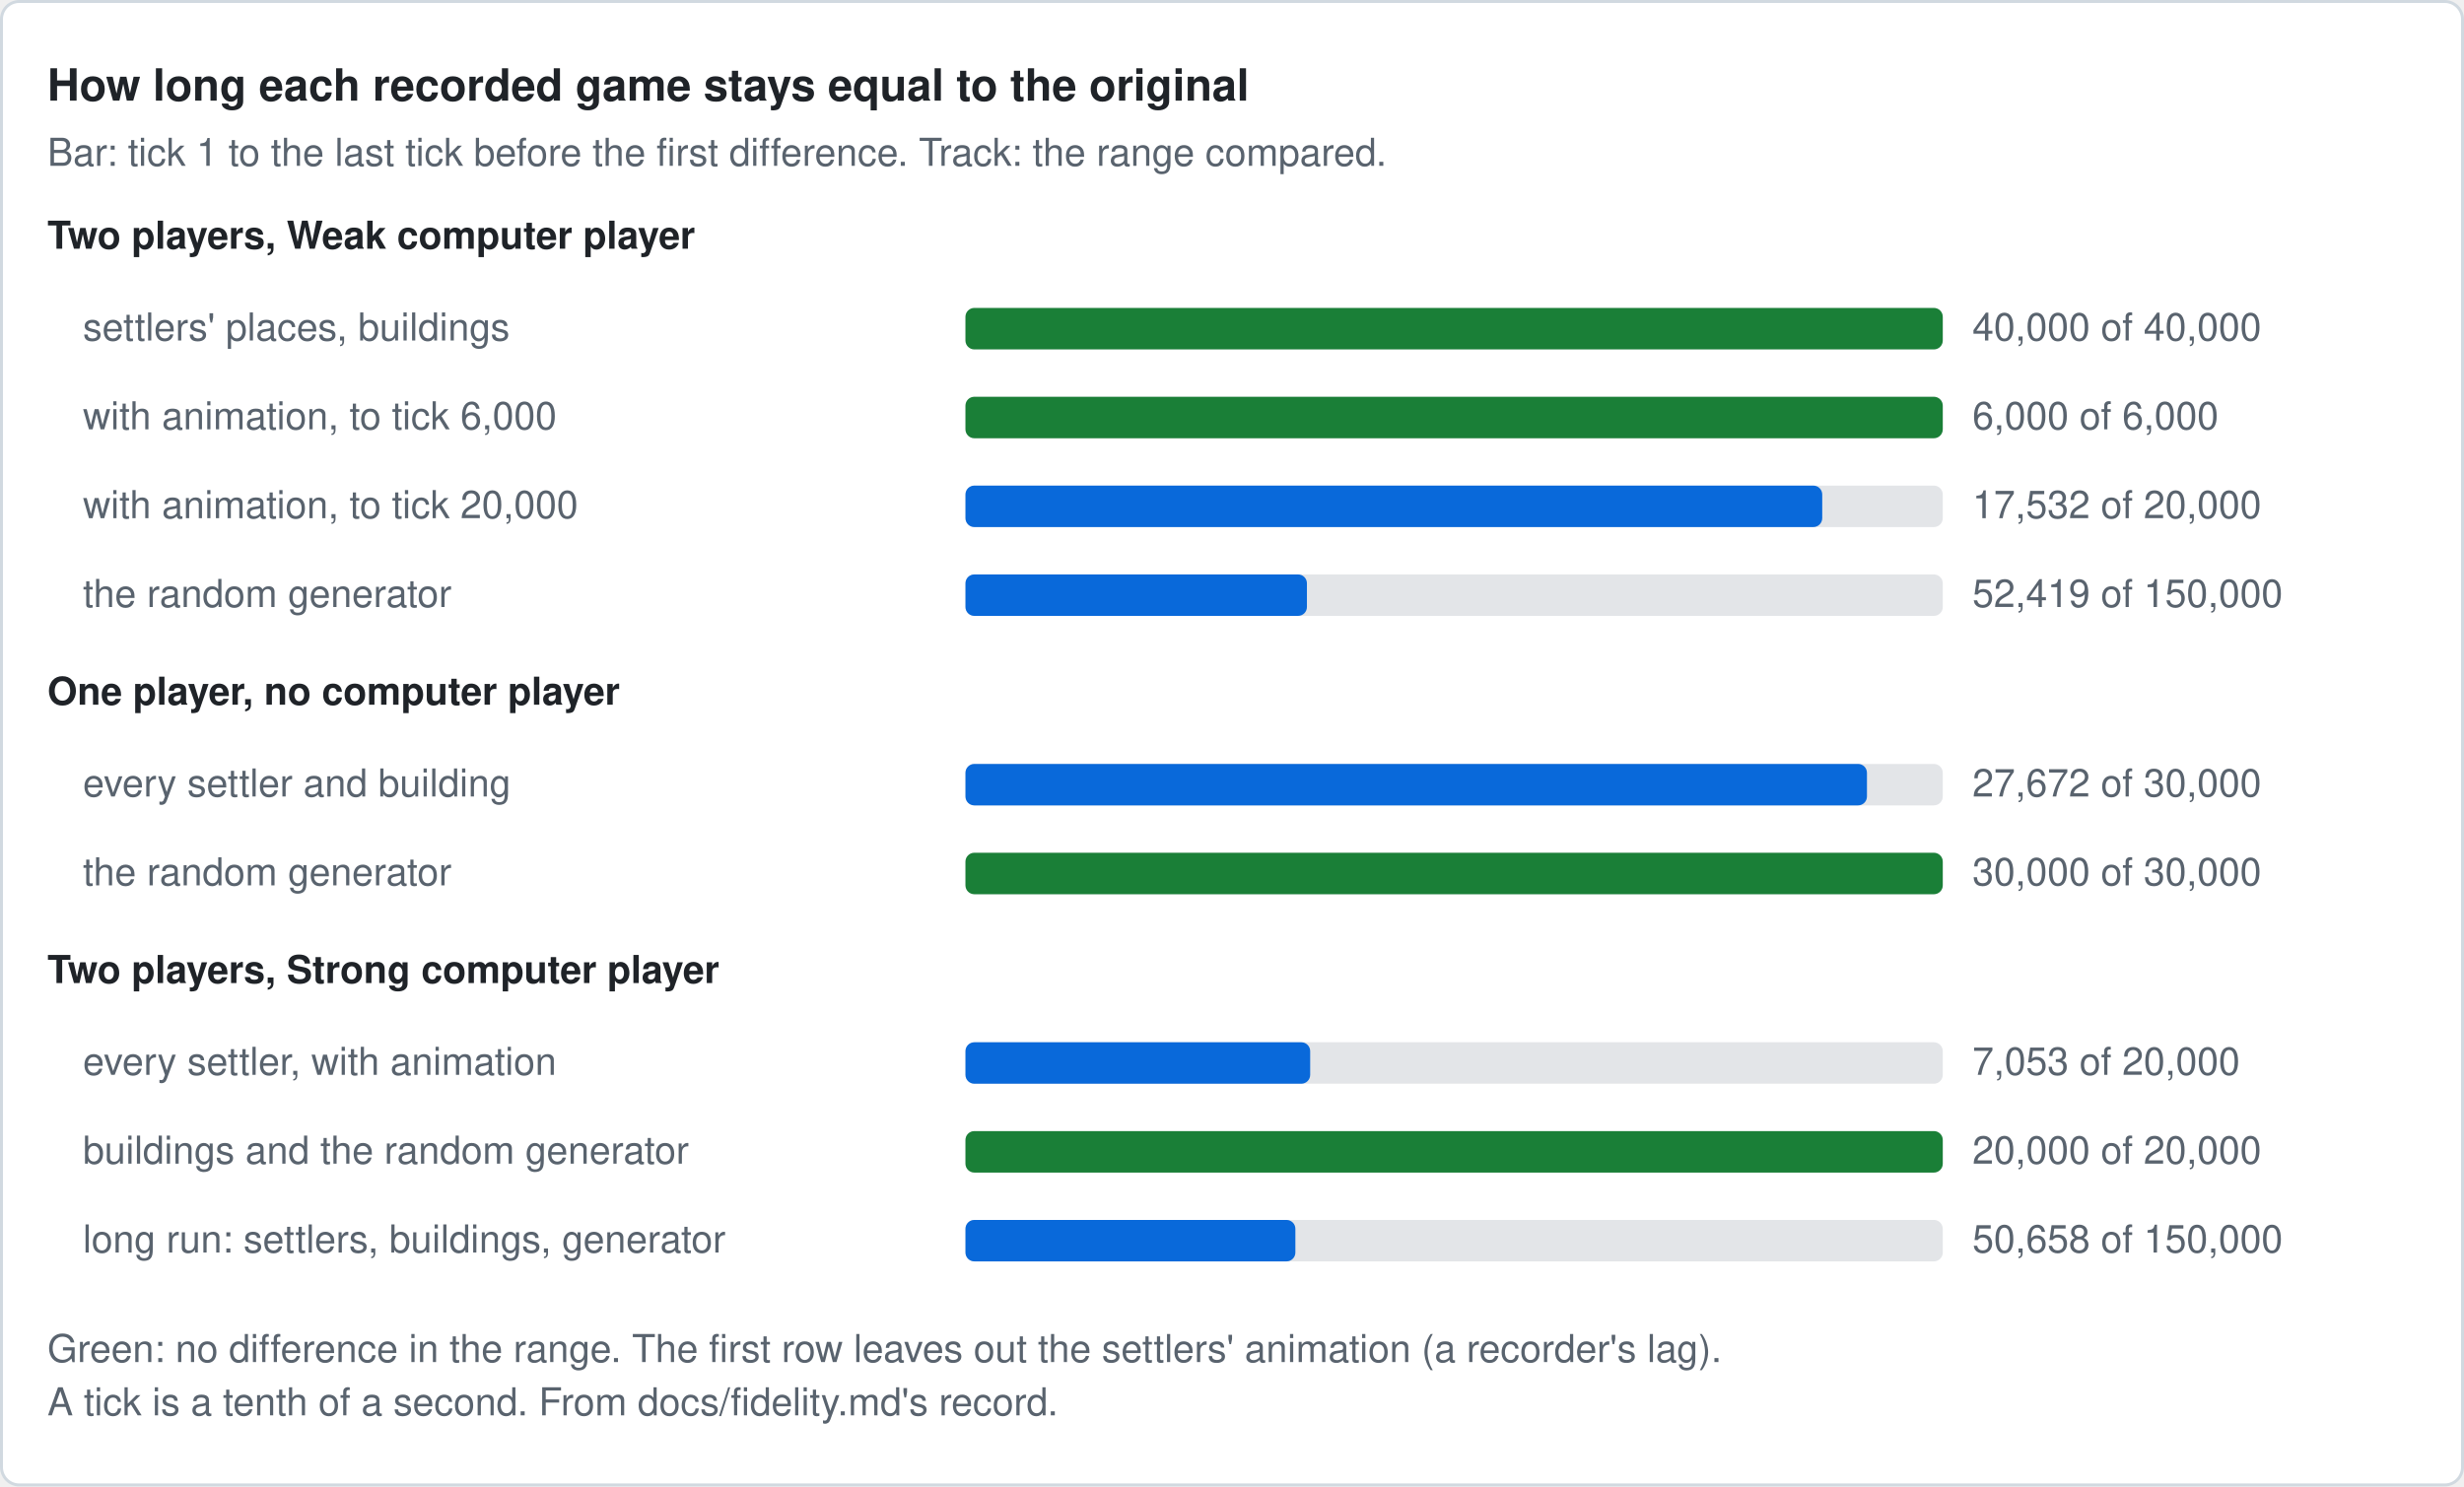
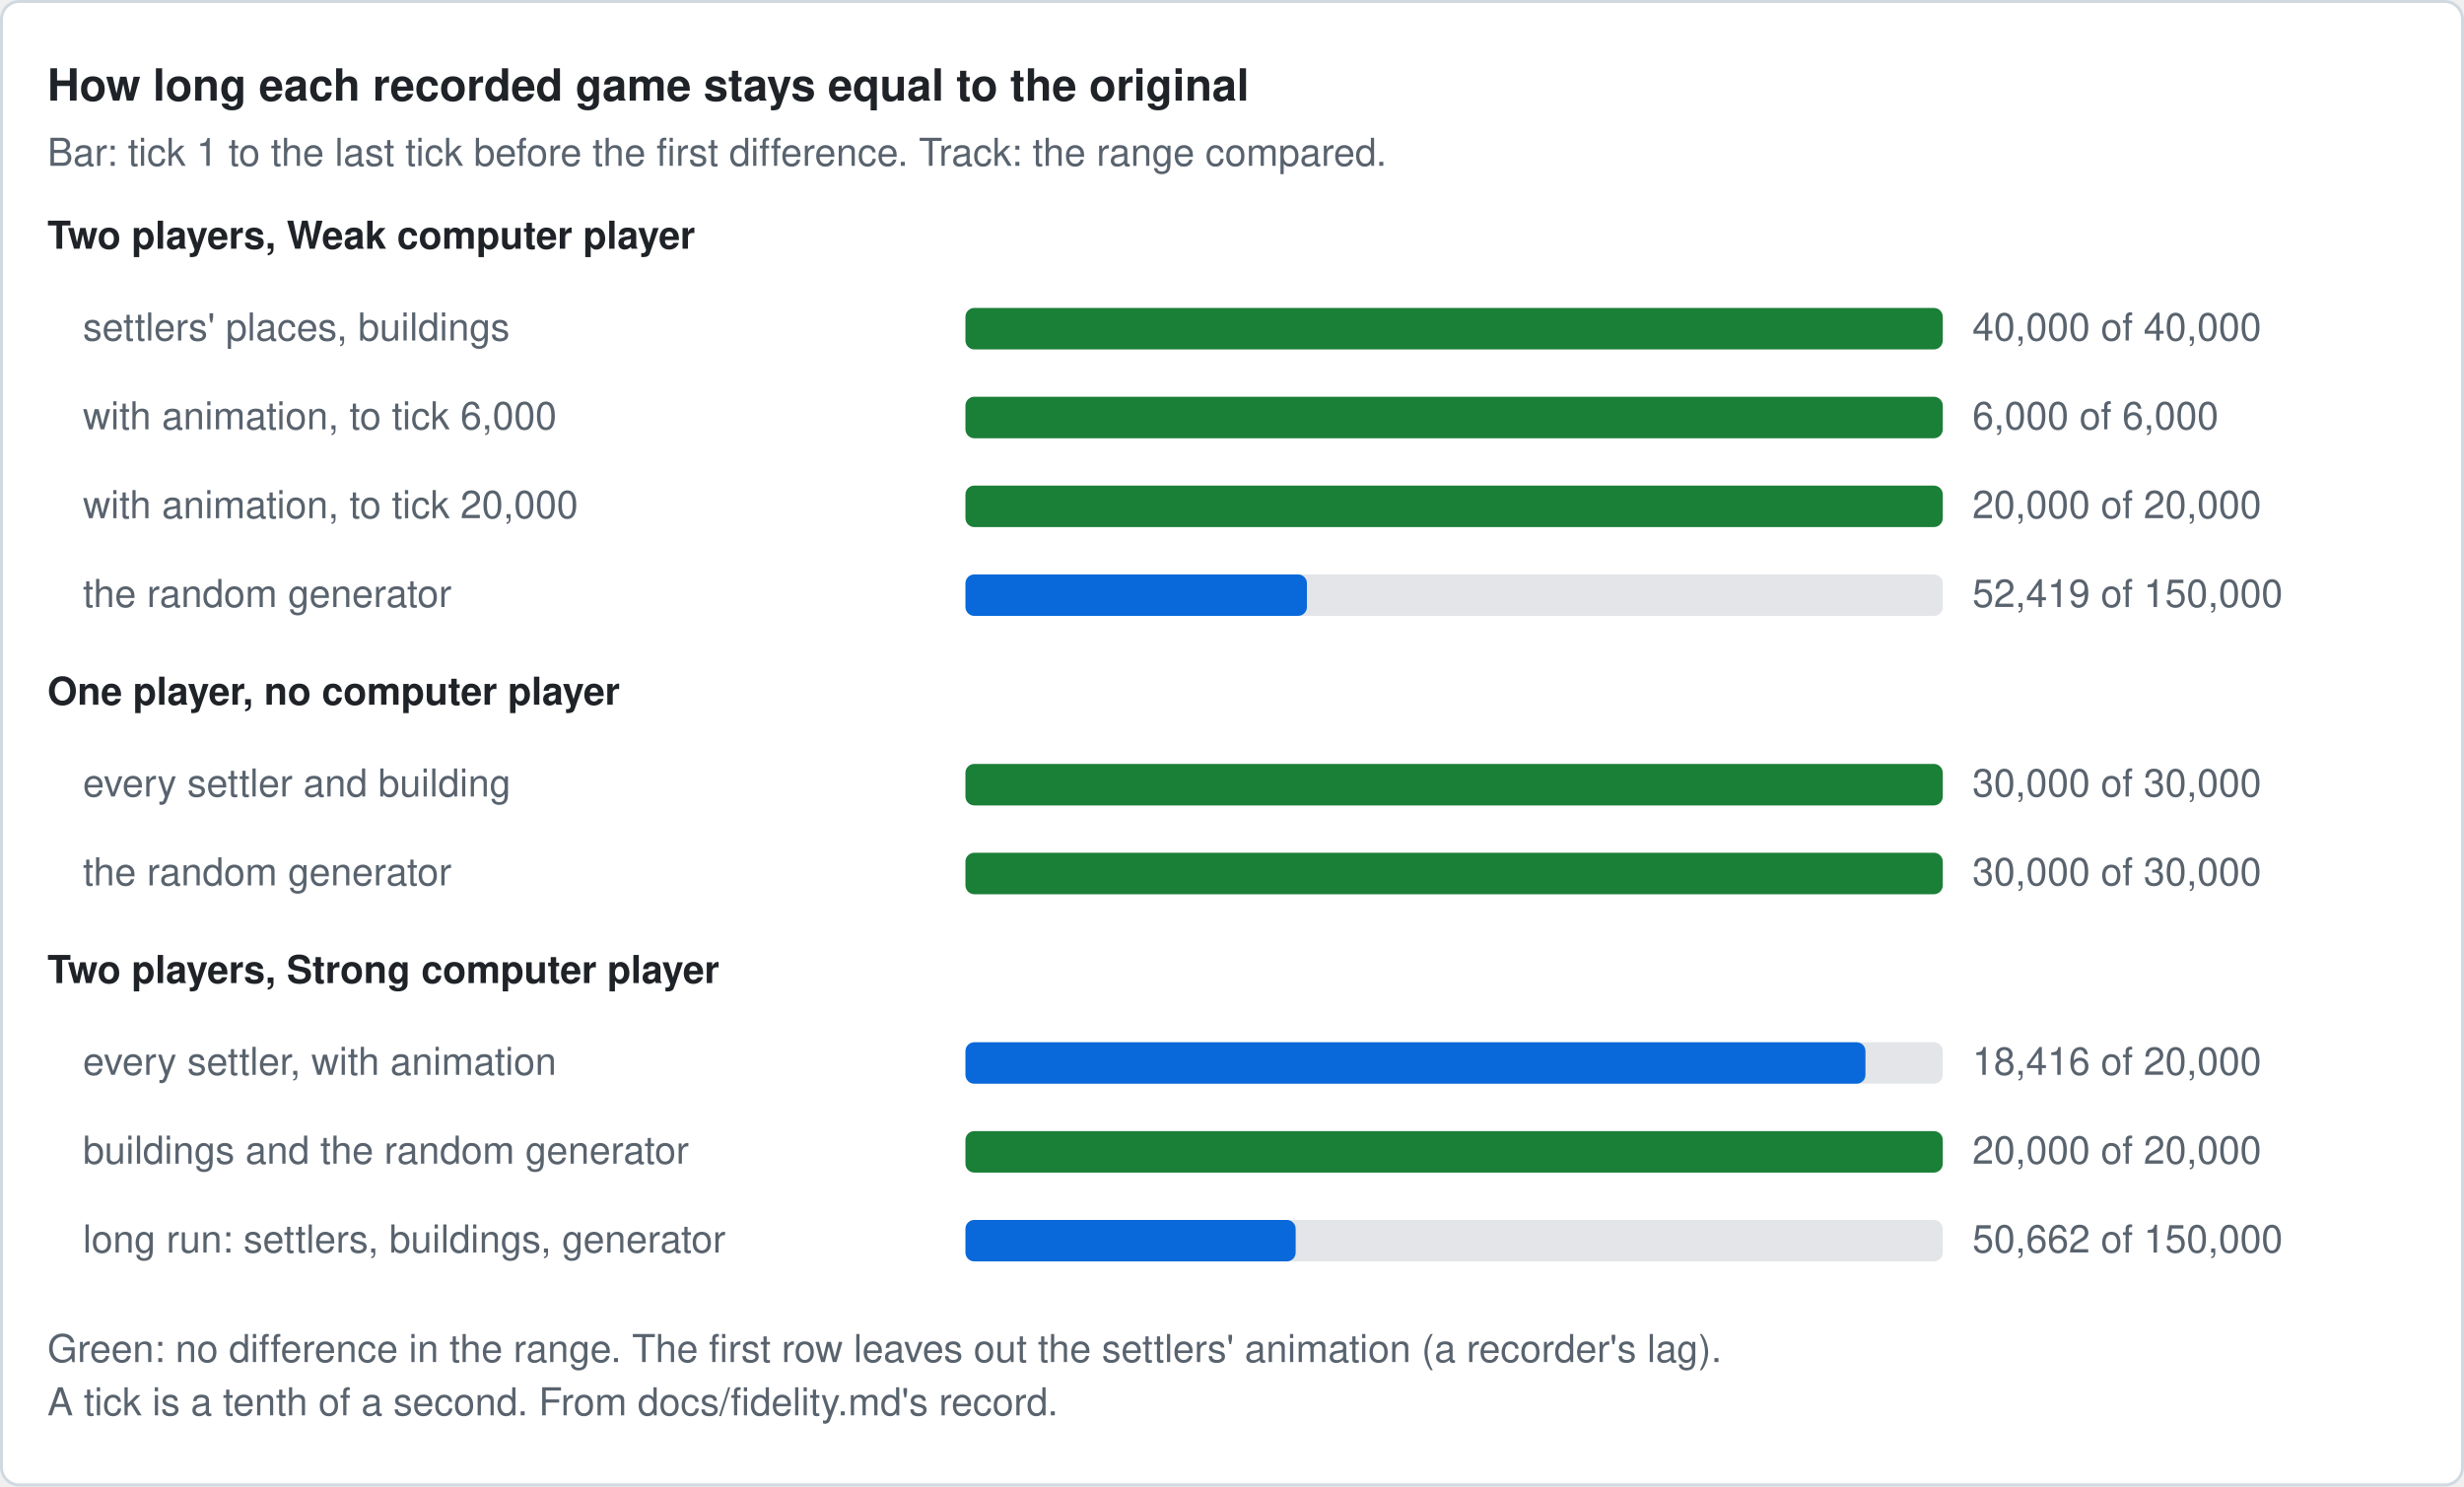
<svg xmlns="http://www.w3.org/2000/svg" width="832" height="502" viewBox="0 0 832 502" role="img" aria-label="Ticks equal to the original per recorded game">
  <style>
text { font-family: -apple-system, BlinkMacSystemFont, "Segoe UI", Helvetica, Arial, sans-serif; fill: #59636e; font-size: 13px; }
.title { font-size: 15px; font-weight: 600; fill: #1f2328; }
.game { font-weight: 600; fill: #1f2328; }
.value { font-variant-numeric: tabular-nums; }
.track { fill: #818b98; fill-opacity: 0.22; }
.bar { fill: #0969da; }
.bar.all { fill: #1a7f37; }
.bg { fill: #ffffff; stroke: #d1d9e0; }
@media (prefers-color-scheme: dark) {
  text { fill: #9198a1; }
  .title, .game { fill: #f0f6fc; }
  .track { fill-opacity: 0.45; }
  .bar { fill: #4493f8; }
  .bar.all { fill: #3fb950; }
  .bg { fill: #0d1117; stroke: #3d444d; }
}
</style>
  <rect class="bg" x="0.5" y="0.5" width="831" height="501" rx="6" />
  <g transform="translate(16,16)">
    <text class="title" x="0" y="18">How long each recorded game stays equal to the original</text>
    <text x="0" y="40">Bar: tick 1 to the last tick before the first difference. Track: the range compared.</text>
    <text class="game" x="0" y="68">Two players, Weak computer player</text>
    <text class="measure" x="12" y="99">settlers' places, buildings</text>
    <rect class="track" x="310" y="88" width="330" height="14" rx="3" />
    <rect class="bar all" x="310" y="88" width="330.0" height="14" rx="3" />
    <text class="value" x="650" y="99">40,000 of 40,000</text>
    <text class="measure" x="12" y="129">with animation, to tick 6,000</text>
    <rect class="track" x="310" y="118" width="330" height="14" rx="3" />
    <rect class="bar all" x="310" y="118" width="330.0" height="14" rx="3" />
    <text class="value" x="650" y="129">6,000 of 6,000</text>
    <text class="measure" x="12" y="159">with animation, to tick 20,000</text>
    <rect class="track" x="310" y="148" width="330" height="14" rx="3" />
-     <rect class="bar" x="310" y="148" width="289.3" height="14" rx="3" />
-     <text class="value" x="650" y="159">17,532 of 20,000</text>
+     <rect class="bar all" x="310" y="148" width="330.0" height="14" rx="3" />
+     <text class="value" x="650" y="159">20,000 of 20,000</text>
    <text class="measure" x="12" y="189">the random generator</text>
    <rect class="track" x="310" y="178" width="330" height="14" rx="3" />
    <rect class="bar" x="310" y="178" width="115.3" height="14" rx="3" />
    <text class="value" x="650" y="189">52,419 of 150,000</text>
    <text class="game" x="0" y="222">One player, no computer player</text>
    <text class="measure" x="12" y="253">every settler and building</text>
    <rect class="track" x="310" y="242" width="330" height="14" rx="3" />
-     <rect class="bar" x="310" y="242" width="304.4" height="14" rx="3" />
-     <text class="value" x="650" y="253">27,672 of 30,000</text>
+     <rect class="bar all" x="310" y="242" width="330.0" height="14" rx="3" />
+     <text class="value" x="650" y="253">30,000 of 30,000</text>
    <text class="measure" x="12" y="283">the random generator</text>
    <rect class="track" x="310" y="272" width="330" height="14" rx="3" />
    <rect class="bar all" x="310" y="272" width="330.0" height="14" rx="3" />
    <text class="value" x="650" y="283">30,000 of 30,000</text>
    <text class="game" x="0" y="316">Two players, Strong computer player</text>
    <text class="measure" x="12" y="347">every settler, with animation</text>
    <rect class="track" x="310" y="336" width="330" height="14" rx="3" />
-     <rect class="bar" x="310" y="336" width="116.4" height="14" rx="3" />
-     <text class="value" x="650" y="347">7,053 of 20,000</text>
+     <rect class="bar" x="310" y="336" width="303.9" height="14" rx="3" />
+     <text class="value" x="650" y="347">18,416 of 20,000</text>
    <text class="measure" x="12" y="377">buildings and the random generator</text>
    <rect class="track" x="310" y="366" width="330" height="14" rx="3" />
    <rect class="bar all" x="310" y="366" width="330.0" height="14" rx="3" />
    <text class="value" x="650" y="377">20,000 of 20,000</text>
    <text class="measure" x="12" y="407">long run: settlers, buildings, generator</text>
    <rect class="track" x="310" y="396" width="330" height="14" rx="3" />
-     <rect class="bar" x="310" y="396" width="111.4" height="14" rx="3" />
-     <text class="value" x="650" y="407">50,658 of 150,000</text>
+     <rect class="bar" x="310" y="396" width="111.5" height="14" rx="3" />
+     <text class="value" x="650" y="407">50,662 of 150,000</text>
    <text x="0" y="444">Green: no difference in the range. The first row leaves out the settlers' animation (a recorder's lag).</text>
    <text x="0" y="462">A tick is a tenth of a second. From docs/fidelity.md's record.</text>
  </g>
</svg>
